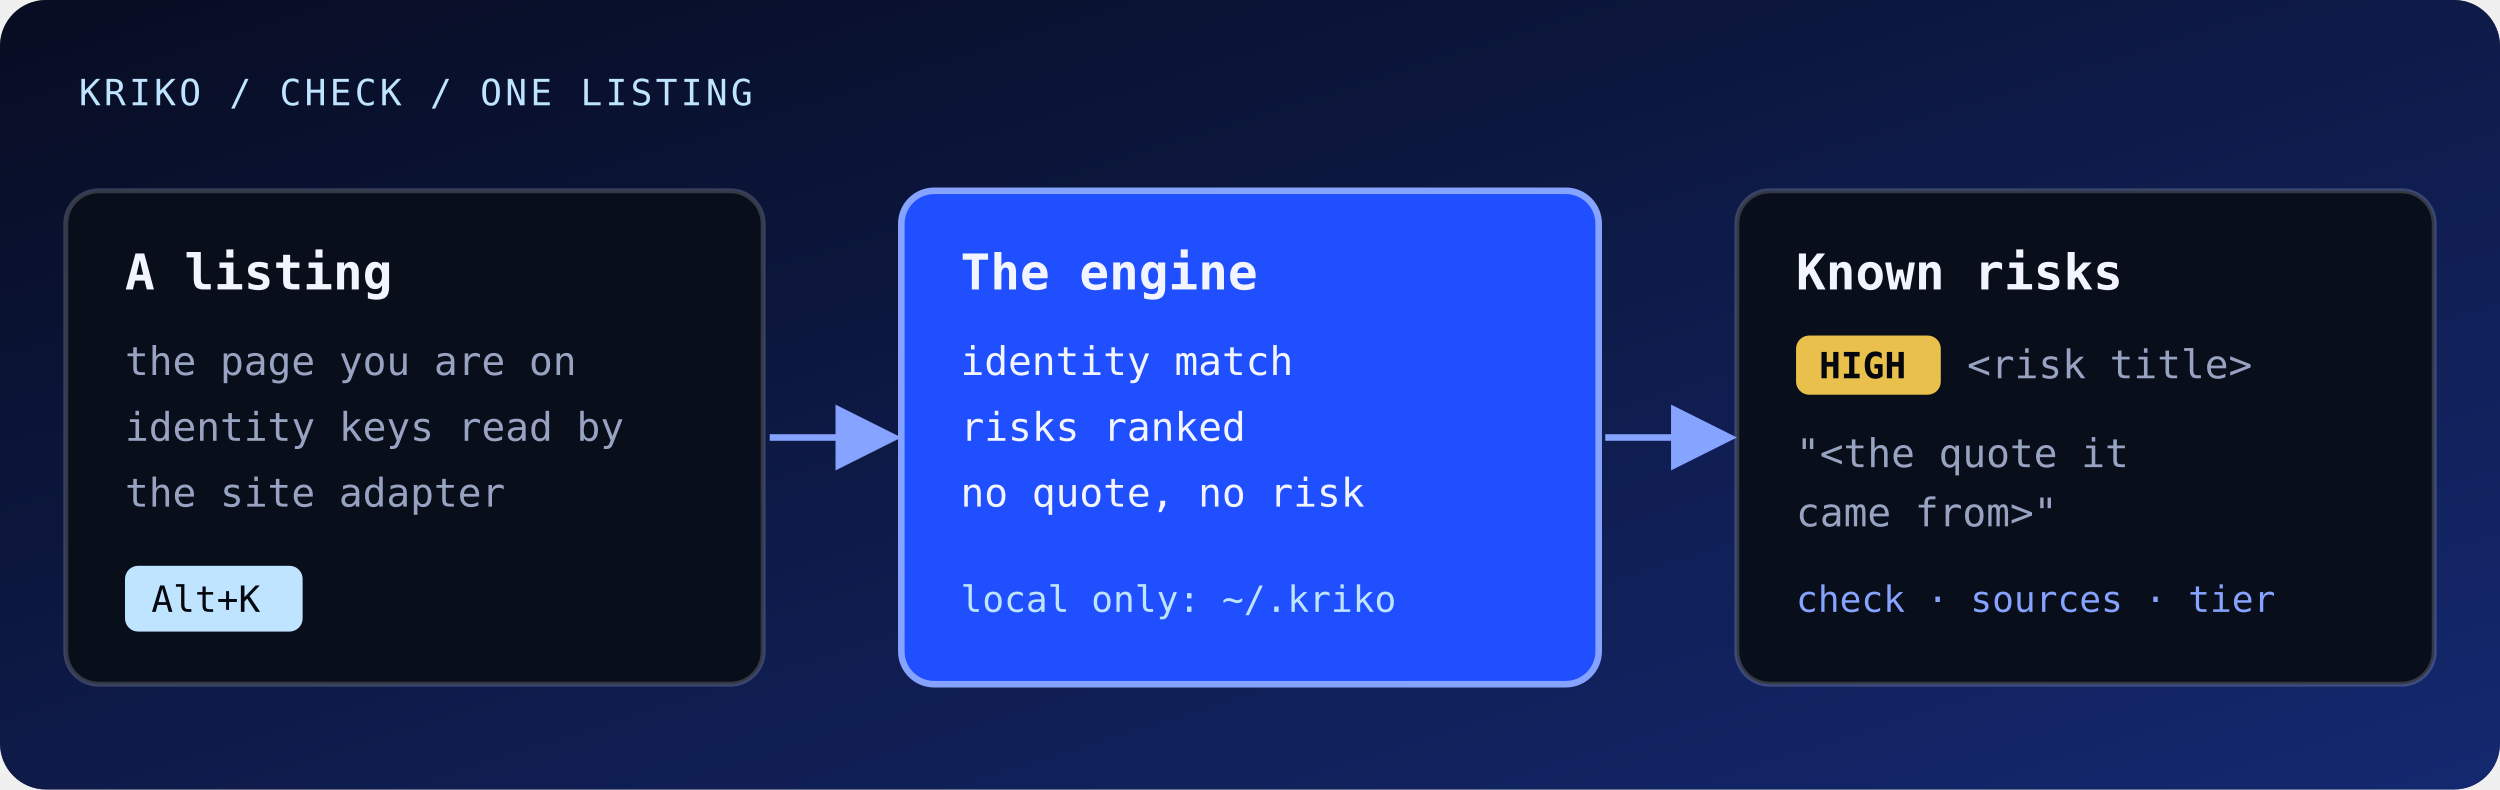
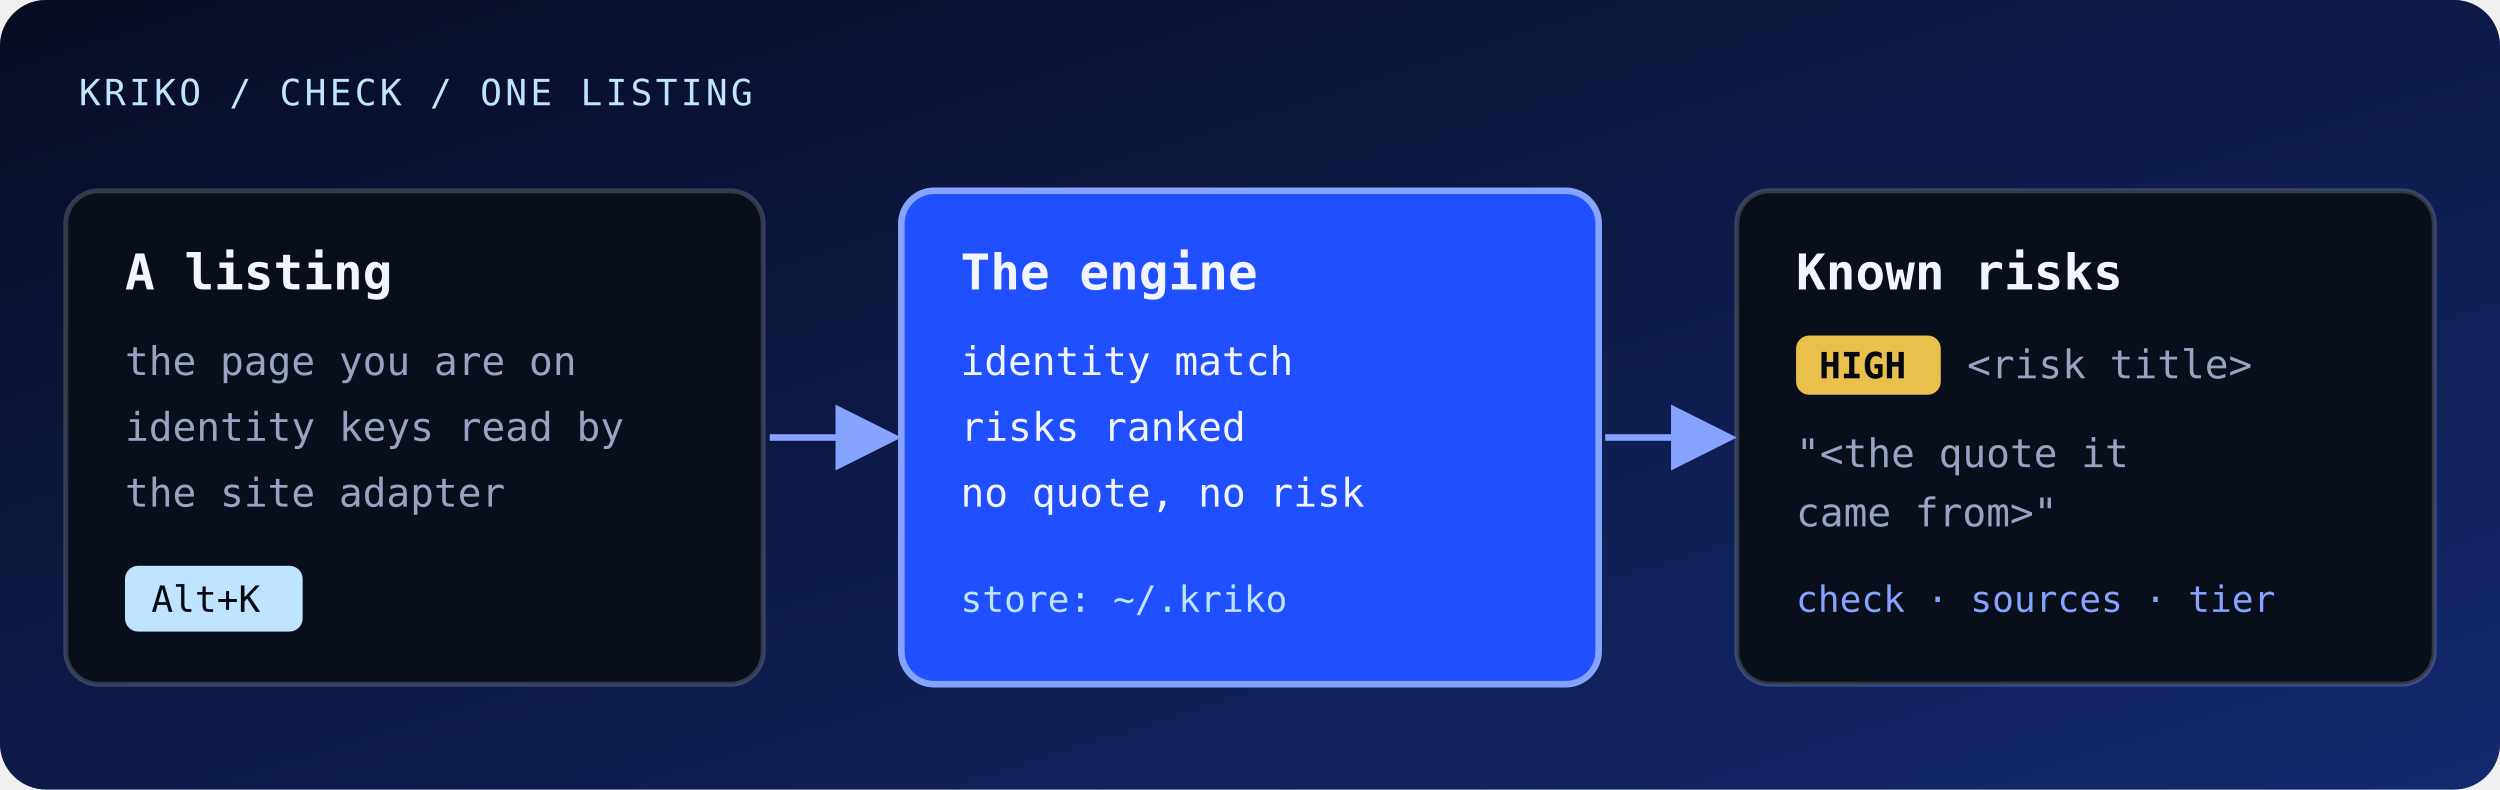
<svg xmlns="http://www.w3.org/2000/svg" width="760" height="240" viewBox="0 0 760 240" role="img" aria-label="A product listing flows through the Kriko engine to its known risks, each with a quote">
  <defs>
    <linearGradient id="sky" x1="0" y1="0" x2="1" y2="1">
      <stop offset="0" stop-color="#0A1130" />
      <stop offset="1" stop-color="#2144BF" />
    </linearGradient>
    <marker id="arrow" markerWidth="10" markerHeight="10" refX="8" refY="5" orient="auto">
      <path d="M0,0 L10,5 L0,10 z" fill="#86A3FF" />
    </marker>
  </defs>
  <style>
    text { font-family: ui-monospace, SFMono-Regular, Consolas, monospace; }
    .crumb { fill: #BFE4FF; font-size: 11px; letter-spacing: 1px; }
    .title { fill: #F2F5FF; font-size: 15px; font-weight: bold; }
    .sub { fill: #98A3C2; font-size: 12px; }
    .flow { stroke: #86A3FF; stroke-width: 2; marker-end: url(#arrow); }
  </style>
  <rect x="0" y="0" width="760" height="240" rx="14" fill="#05070F" />
  <rect x="0" y="0" width="760" height="240" rx="14" fill="url(#sky)" opacity="0.55" />
  <text x="24" y="32" class="crumb">KRIKO / CHECK / ONE LISTING</text>
  <rect x="20" y="58" width="212" height="150" rx="10" fill="#090E1B" stroke="#ffffff" stroke-opacity="0.18" stroke-width="1.5" />
  <text x="38" y="88" class="title">A listing</text>
  <text x="38" y="114" class="sub">the page you are on</text>
  <text x="38" y="134" class="sub">identity keys read by</text>
  <text x="38" y="154" class="sub">the site adapter</text>
  <rect x="38" y="172" width="54" height="20" rx="4" fill="#BFE4FF" />
  <text x="46" y="186" font-size="11" fill="#05070F">Alt+K</text>
  <rect x="274" y="58" width="212" height="150" rx="10" fill="#1F4FFF" stroke="#86A3FF" stroke-width="2" />
  <text x="292" y="88" class="title">The engine</text>
  <text x="292" y="114" font-size="12" fill="#F2F5FF">identity match</text>
  <text x="292" y="134" font-size="12" fill="#F2F5FF">risks ranked</text>
  <text x="292" y="154" font-size="12" fill="#F2F5FF">no quote, no risk</text>
-   <text x="292" y="186" font-size="11" fill="#BFE4FF">local only: ~/.kriko</text>
+   <text x="292" y="186" font-size="11" fill="#BFE4FF">store: ~/.kriko</text>
  <rect x="528" y="58" width="212" height="150" rx="10" fill="#090E1B" stroke="#ffffff" stroke-opacity="0.18" stroke-width="1.5" />
  <text x="546" y="88" class="title">Known risks</text>
  <rect x="546" y="102" width="44" height="18" rx="4" fill="#E8C04B" />
  <text x="553" y="115" font-size="11" font-weight="bold" fill="#05070F">HIGH</text>
  <text x="598" y="115" class="sub">&lt;risk title&gt;</text>
  <text x="546" y="142" class="sub">"&lt;the quote it</text>
  <text x="546" y="160" class="sub"> came from&gt;"</text>
  <text x="546" y="186" font-size="11" fill="#86A3FF">check · sources · tier</text>
  <line x1="234" y1="133" x2="270" y2="133" class="flow" />
  <line x1="488" y1="133" x2="524" y2="133" class="flow" />
</svg>
